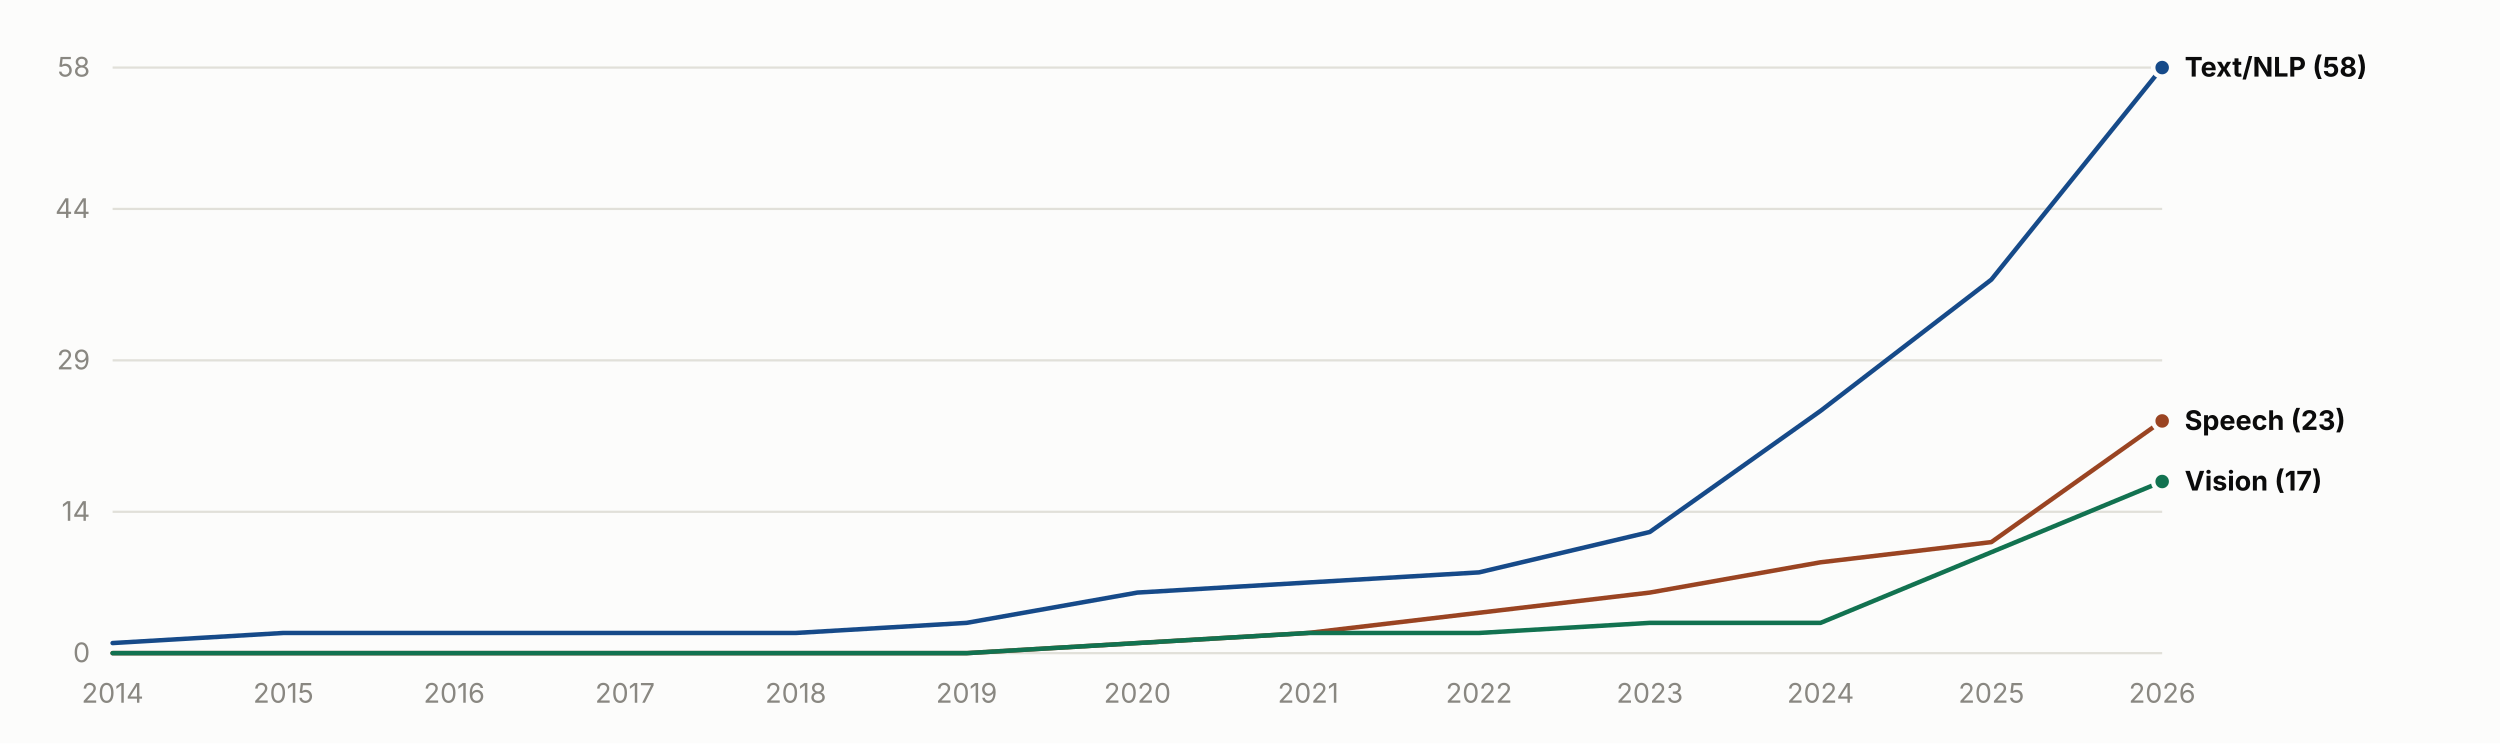
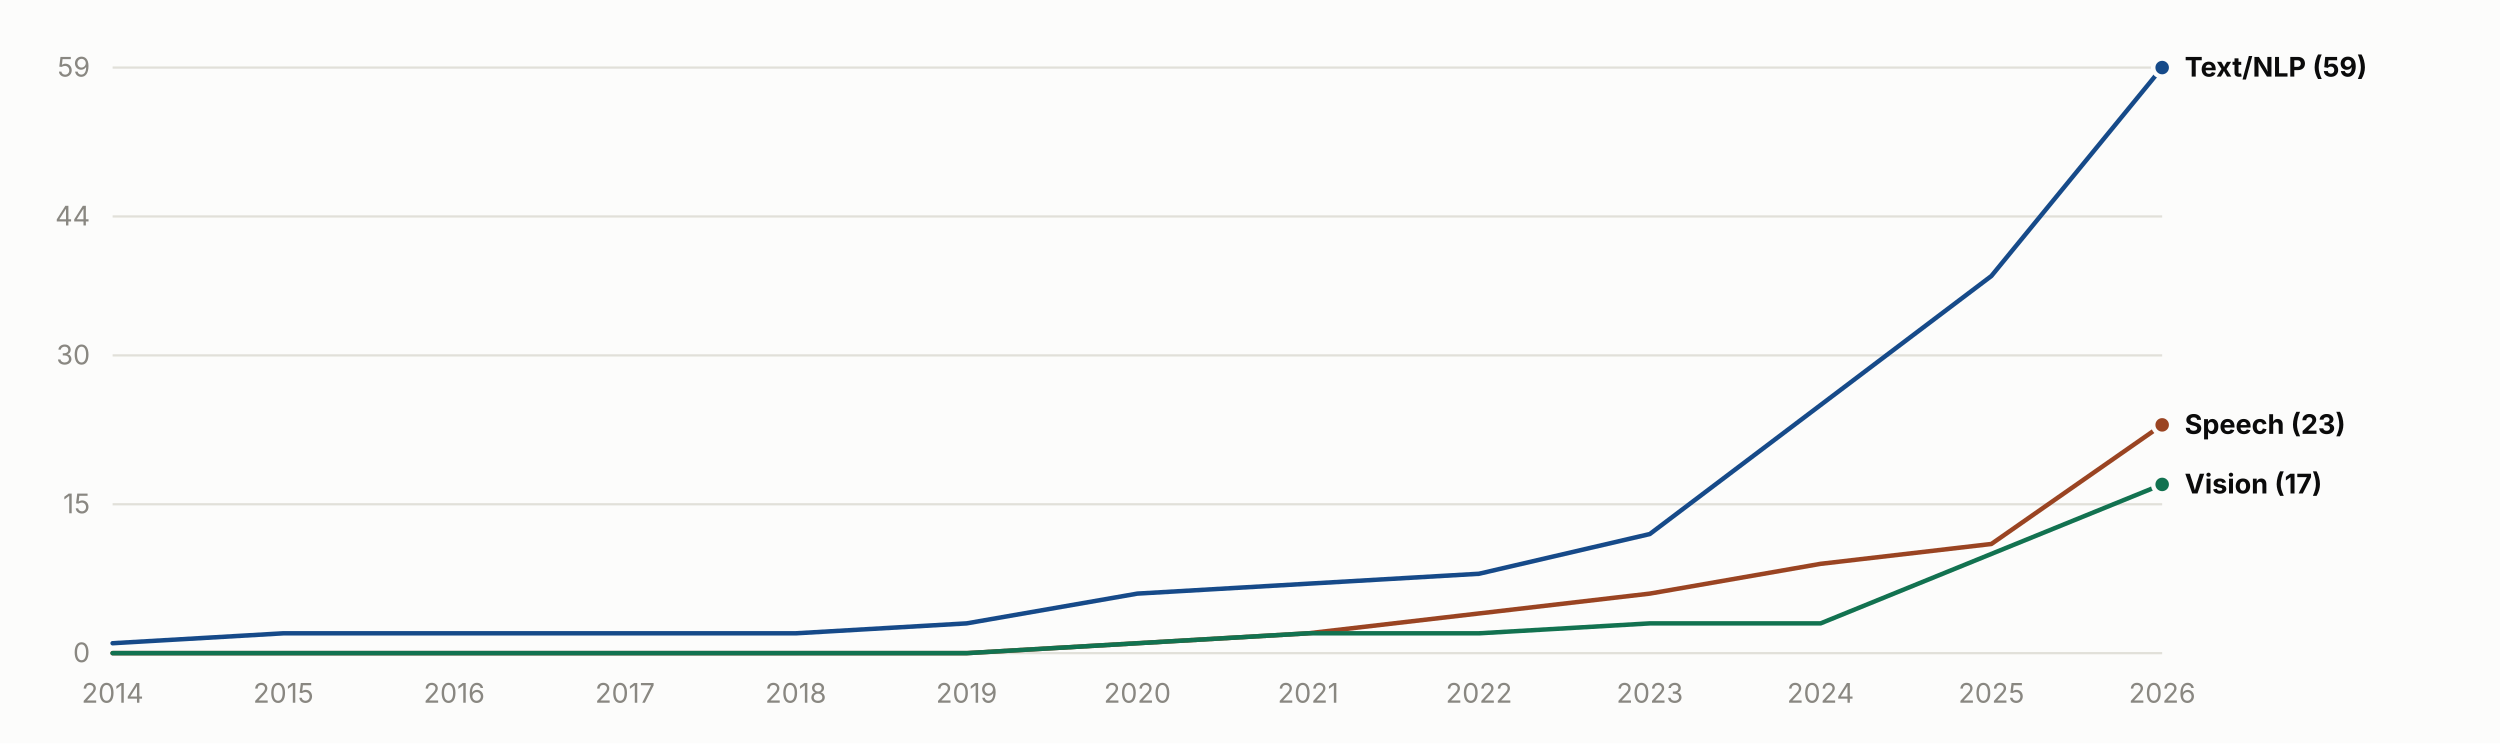
<svg xmlns="http://www.w3.org/2000/svg" width="1110" height="330" viewBox="0 0 1110 330">
  <rect width="1110" height="330" fill="#fcfcfb" />
  <style>text{font-family:"Segoe UI",Inter,Arial,sans-serif;fill:#0b0b0b}.title{font-size:22px;font-weight:700}.sub{font-size:12px;fill:#52514e}.muted{font-size:11px;fill:#898781}.axis{font-size:12px;fill:#898781}.grid{stroke:#e1e0d9;stroke-width:1}.legend{font-size:12px;fill:#52514e}.endlabel{font-size:12px;font-weight:700}</style>
  <line x1="50" y1="290.0" x2="960" y2="290.0" class="grid" />
  <text x="40" y="294.0" text-anchor="end" class="axis">0</text>
-   <line x1="50" y1="227.241" x2="960" y2="227.241" class="grid" />
-   <text x="40" y="231.241" text-anchor="end" class="axis">14</text>
-   <line x1="50" y1="160.0" x2="960" y2="160.0" class="grid" />
-   <text x="40" y="164.0" text-anchor="end" class="axis">29</text>
-   <line x1="50" y1="92.759" x2="960" y2="92.759" class="grid" />
-   <text x="40" y="96.759" text-anchor="end" class="axis">44</text>
+   <line x1="50" y1="223.898" x2="960" y2="223.898" class="grid" />
+   <text x="40" y="227.898" text-anchor="end" class="axis">15</text>
+   <line x1="50" y1="157.797" x2="960" y2="157.797" class="grid" />
+   <text x="40" y="161.797" text-anchor="end" class="axis">30</text>
+   <line x1="50" y1="96.102" x2="960" y2="96.102" class="grid" />
+   <text x="40" y="100.102" text-anchor="end" class="axis">44</text>
  <line x1="50" y1="30.0" x2="960" y2="30.0" class="grid" />
-   <text x="40" y="34.0" text-anchor="end" class="axis">58</text>
+   <text x="40" y="34.0" text-anchor="end" class="axis">59</text>
  <text x="50.0" y="312" text-anchor="middle" class="axis">2014</text>
  <text x="125.833" y="312" text-anchor="middle" class="axis">2015</text>
  <text x="201.667" y="312" text-anchor="middle" class="axis">2016</text>
  <text x="277.5" y="312" text-anchor="middle" class="axis">2017</text>
  <text x="353.333" y="312" text-anchor="middle" class="axis">2018</text>
  <text x="429.167" y="312" text-anchor="middle" class="axis">2019</text>
  <text x="505.0" y="312" text-anchor="middle" class="axis">2020</text>
  <text x="580.833" y="312" text-anchor="middle" class="axis">2021</text>
  <text x="656.667" y="312" text-anchor="middle" class="axis">2022</text>
  <text x="732.5" y="312" text-anchor="middle" class="axis">2023</text>
  <text x="808.333" y="312" text-anchor="middle" class="axis">2024</text>
  <text x="884.167" y="312" text-anchor="middle" class="axis">2025</text>
  <text x="960.0" y="312" text-anchor="middle" class="axis">2026</text>
-   <polyline points="50.0,285.517 125.833,281.034 201.667,281.034 277.5,281.034 353.333,281.034 429.167,276.552 505.0,263.103 580.833,258.621 656.667,254.138 732.5,236.207 808.333,182.414 884.167,124.138 960.0,30.0" fill="none" stroke="#164a89" stroke-width="2" stroke-linejoin="round" stroke-linecap="round" />
+   <polyline points="50.0,285.593 125.833,281.186 201.667,281.186 277.5,281.186 353.333,281.186 429.167,276.78 505.0,263.559 580.833,259.153 656.667,254.746 732.5,237.119 808.333,179.831 884.167,122.542 960.0,30.0" fill="none" stroke="#164a89" stroke-width="2" stroke-linejoin="round" stroke-linecap="round" />
  <circle cx="960.0" cy="30.0" r="4" fill="#164a89" stroke="#fcfcfb" stroke-width="2" />
-   <text x="970.0" y="34.0" class="endlabel" fill="#164a89">Text/NLP (58)</text>
-   <polyline points="50.0,290.0 125.833,290.0 201.667,290.0 277.5,290.0 353.333,290.0 429.167,290.0 505.0,285.517 580.833,281.034 656.667,272.069 732.5,263.103 808.333,249.655 884.167,240.69 960.0,186.897" fill="none" stroke="#9a4422" stroke-width="2" stroke-linejoin="round" stroke-linecap="round" />
-   <circle cx="960.0" cy="186.897" r="4" fill="#9a4422" stroke="#fcfcfb" stroke-width="2" />
-   <text x="970.0" y="190.897" class="endlabel" fill="#9a4422">Speech (23)</text>
-   <polyline points="50.0,290.0 125.833,290.0 201.667,290.0 277.5,290.0 353.333,290.0 429.167,290.0 505.0,285.517 580.833,281.034 656.667,281.034 732.5,276.552 808.333,276.552 884.167,245.172 960.0,213.793" fill="none" stroke="#127250" stroke-width="2" stroke-linejoin="round" stroke-linecap="round" />
-   <circle cx="960.0" cy="213.793" r="4" fill="#127250" stroke="#fcfcfb" stroke-width="2" />
-   <text x="970.0" y="217.793" class="endlabel" fill="#127250">Vision (17)</text>
+   <text x="970.0" y="34.0" class="endlabel" fill="#164a89">Text/NLP (59)</text>
+   <polyline points="50.0,290.0 125.833,290.0 201.667,290.0 277.5,290.0 353.333,290.0 429.167,290.0 505.0,285.593 580.833,281.186 656.667,272.373 732.5,263.559 808.333,250.339 884.167,241.525 960.0,188.644" fill="none" stroke="#9a4422" stroke-width="2" stroke-linejoin="round" stroke-linecap="round" />
+   <circle cx="960.0" cy="188.644" r="4" fill="#9a4422" stroke="#fcfcfb" stroke-width="2" />
+   <text x="970.0" y="192.644" class="endlabel" fill="#9a4422">Speech (23)</text>
+   <polyline points="50.0,290.0 125.833,290.0 201.667,290.0 277.5,290.0 353.333,290.0 429.167,290.0 505.0,285.593 580.833,281.186 656.667,281.186 732.5,276.78 808.333,276.78 884.167,245.932 960.0,215.085" fill="none" stroke="#127250" stroke-width="2" stroke-linejoin="round" stroke-linecap="round" />
+   <circle cx="960.0" cy="215.085" r="4" fill="#127250" stroke="#fcfcfb" stroke-width="2" />
+   <text x="970.0" y="219.085" class="endlabel" fill="#127250">Vision (17)</text>
</svg>
